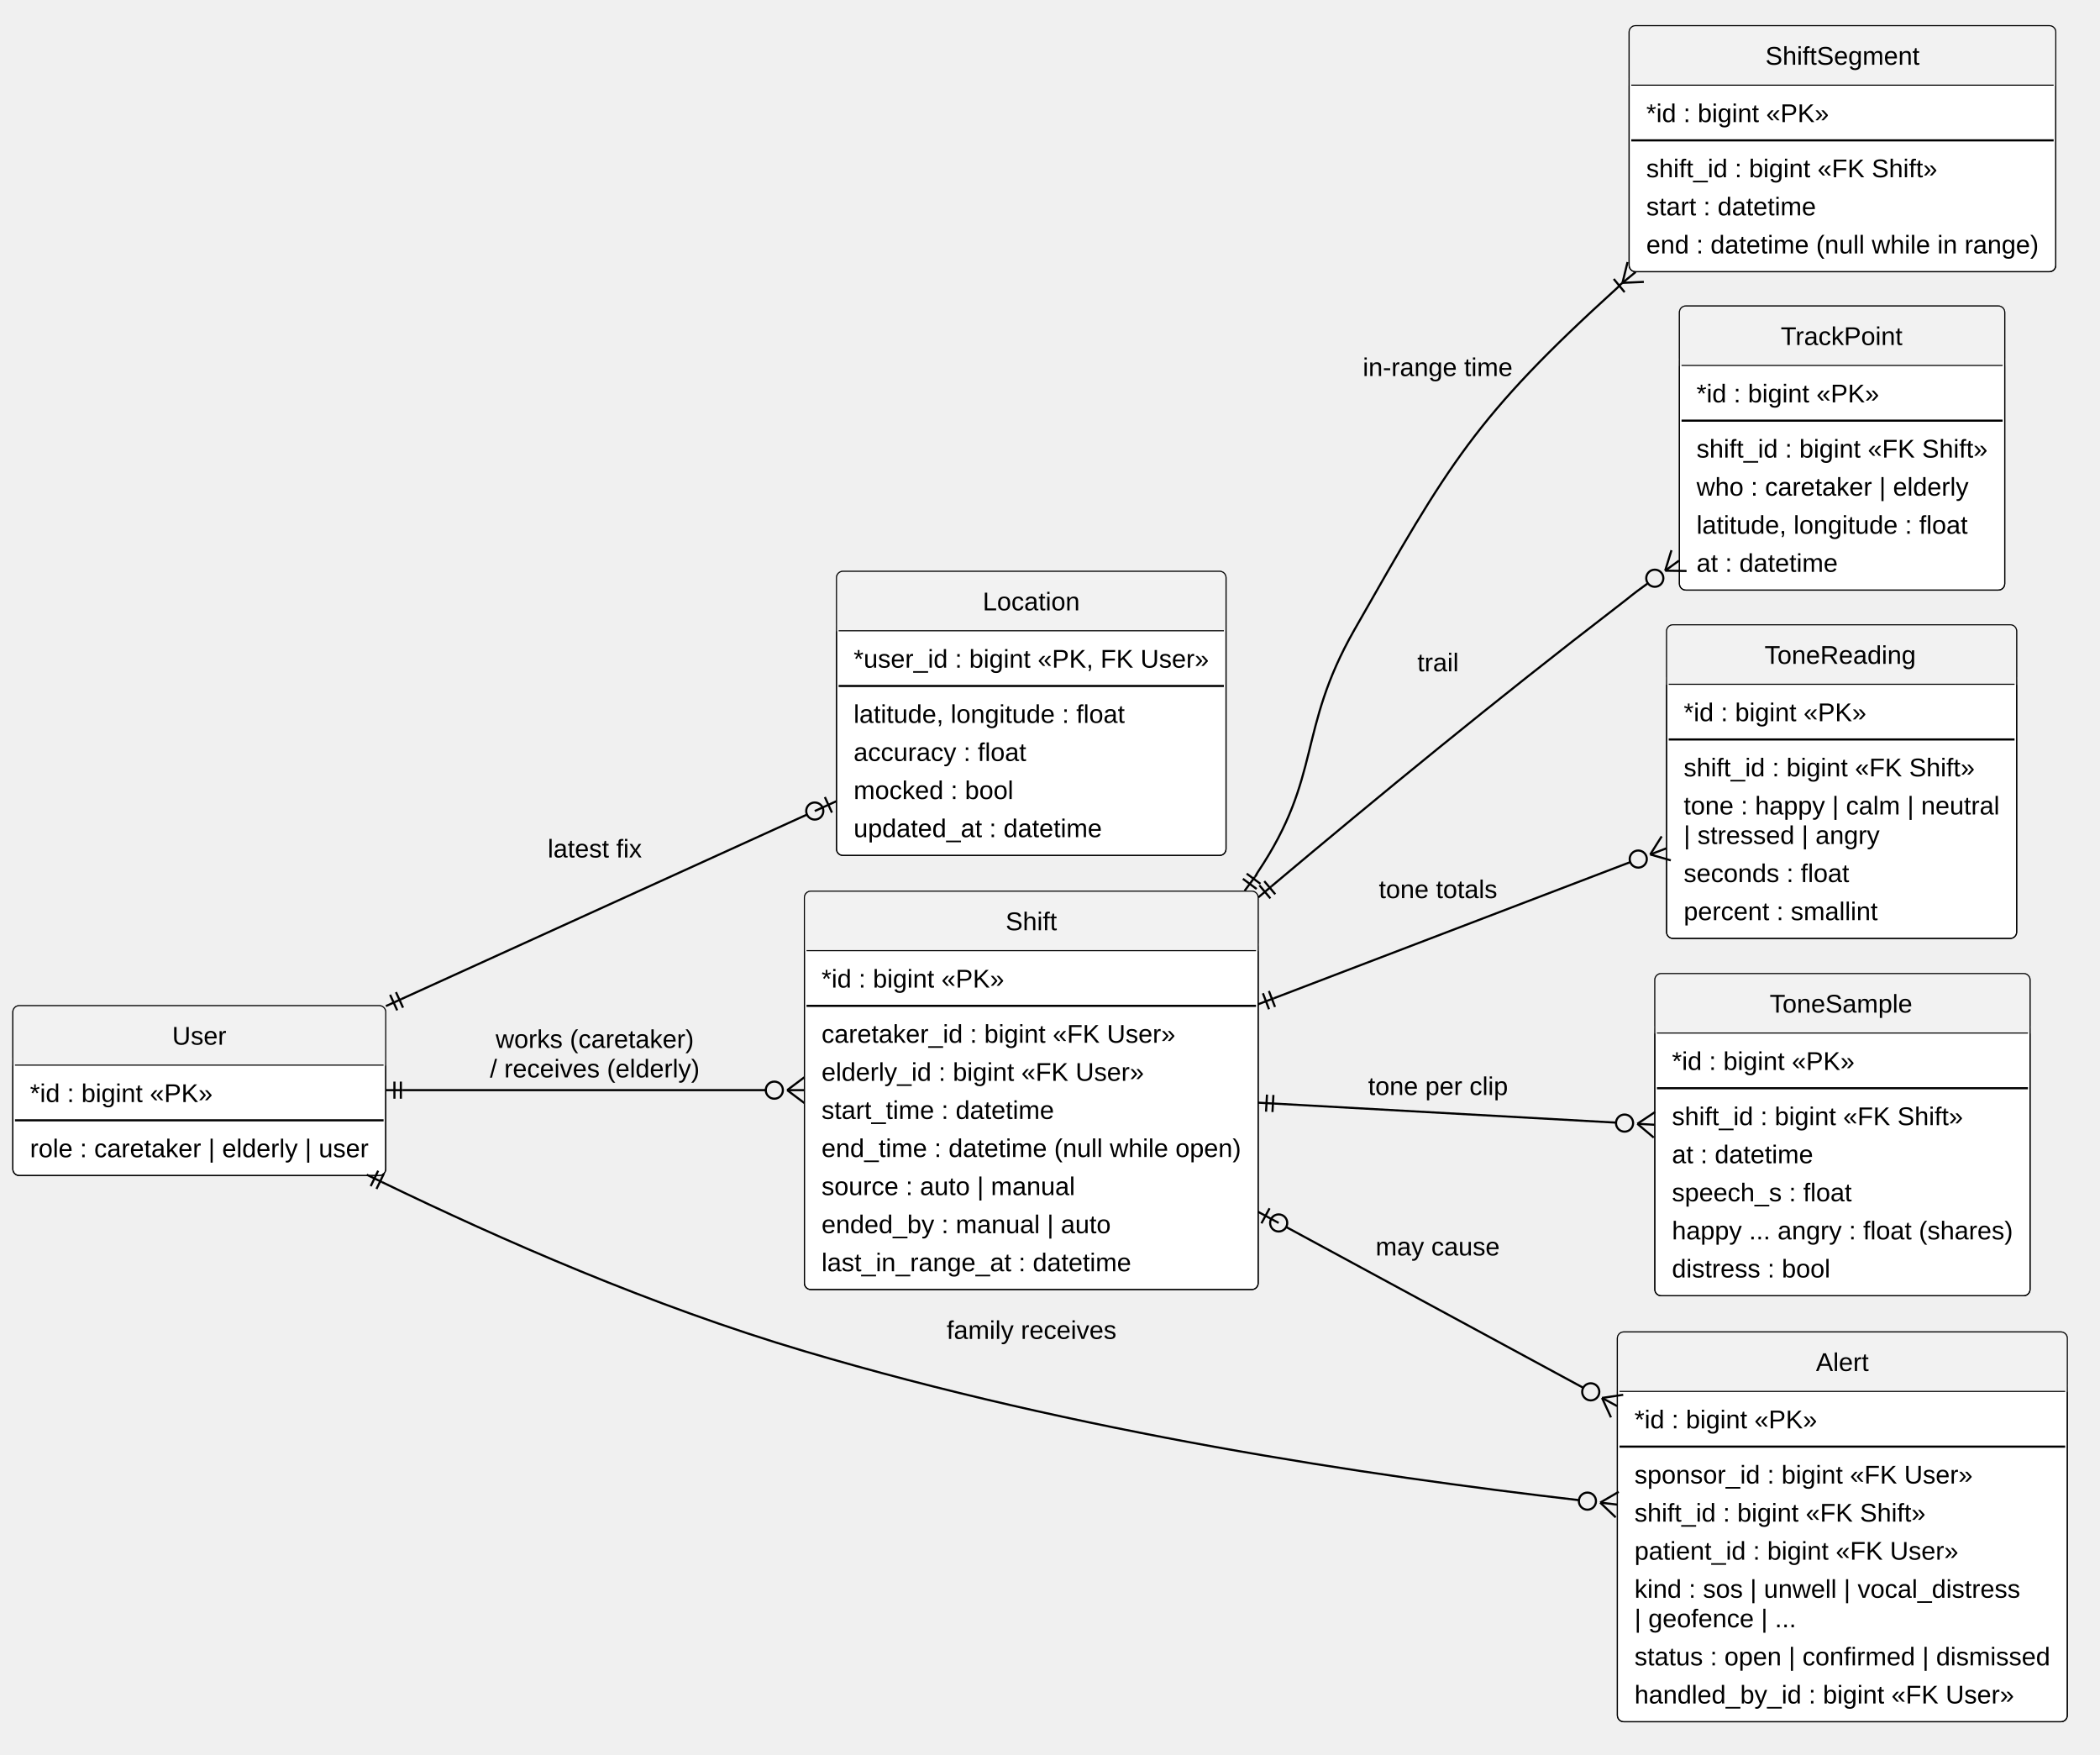
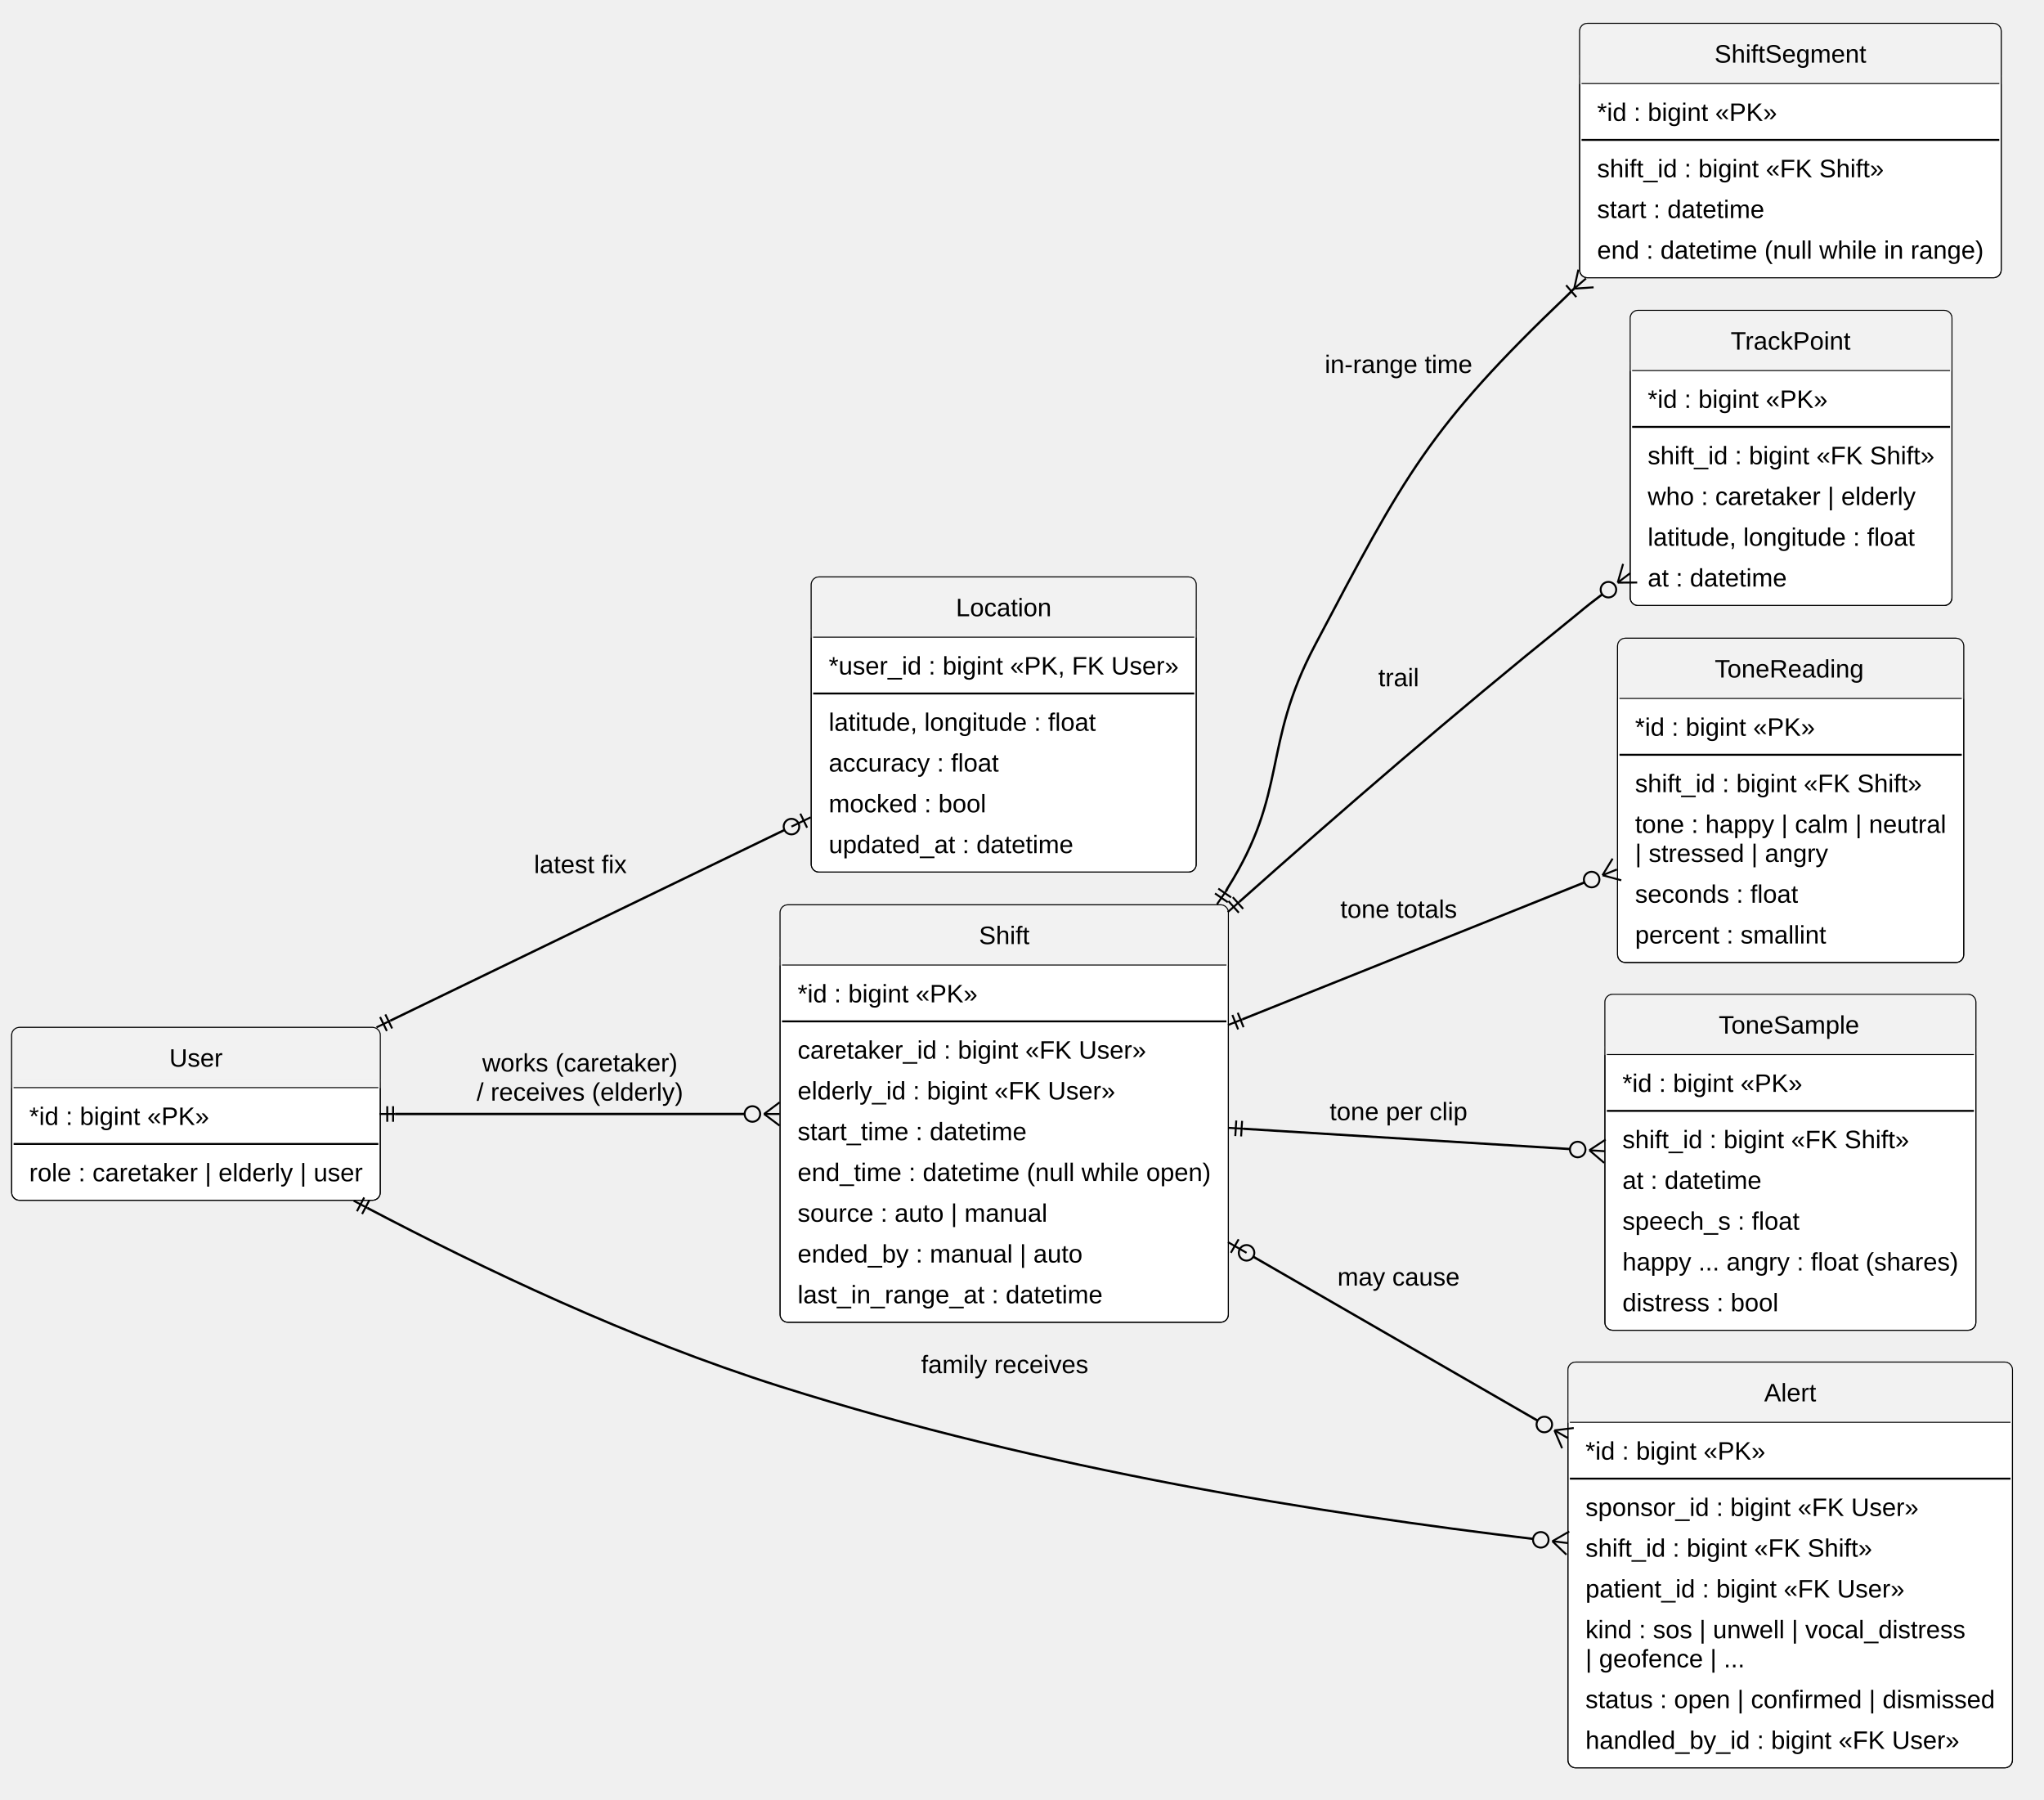
- <svg xmlns="http://www.w3.org/2000/svg" version="1.1" data-diagram-type="CLASS" style="width:2045px;height:1708px;background:#FFFFFF;" width="2045.833px" height="1708.333px" viewBox="0 0 2045 1708" zoomAndPan="magnify" preserveAspectRatio="none" contentStyleType="text/css">
+ <svg xmlns="http://www.w3.org/2000/svg" version="1.1" data-diagram-type="CLASS" style="width:2189px;height:1927px;background:#FFFFFF;" width="2189.583px" height="1927.083px" viewBox="0 0 2189 1927" zoomAndPan="magnify" preserveAspectRatio="none" contentStyleType="text/css">
  <defs />
  <g font-family="sans-serif" lengthAdjust="spacing">
    <g class="entity" data-qualified-name="U" id="ent0001" data-source-line="7">
-       <rect x="12.5" y="979.167" width="363.118" height="165.409" fill="#FFF" style="stroke:#000;stroke-width:1.042;" rx="6.25" ry="6.25" />
-       <rect x="12.5" y="979.167" width="363.118" height="57.914" fill="#F2F2F2" style="stroke:#F2F2F2;stroke-width:1.042;" rx="6.25" ry="6.25" />
-       <rect x="12.5" y="1030.831" width="363.118" height="6.25" fill="#F2F2F2" style="stroke:#F2F2F2;stroke-width:1.042;" />
-       <rect x="12.5" y="979.167" width="363.118" height="165.409" fill="none" style="stroke:#000;stroke-width:1.042;" rx="6.25" ry="6.25" />
-       <text x="167.668" y="1017.2" fill="#000" font-size="25" textLength="52.783" font-family="Arial">User</text>
-       <line x1="14.583" y1="1037.081" x2="373.535" y2="1037.081" style="stroke:#000;stroke-width:1.042;" />
-       <text x="29.167" y="1073.031" fill="#000" font-size="25" textLength="177.893" font-family="Arial">*id : bigint «PK»</text>
-       <line x1="14.583" y1="1090.828" x2="373.535" y2="1090.828" style="stroke:#000;stroke-width:2.083;" />
-       <text x="29.167" y="1126.778" fill="#000" font-size="25" textLength="329.785" font-family="Arial">role : caretaker | elderly | user</text>
+       <rect x="12.5" y="1100" width="394.767" height="185.096" fill="#FFF" style="stroke:#000;stroke-width:1.042;" rx="8.333" ry="8.333" />
+       <rect x="12.5" y="1100" width="394.767" height="64.477" fill="#F2F2F2" style="stroke:#F2F2F2;stroke-width:1.042;" rx="8.333" ry="8.333" />
+       <rect x="12.5" y="1156.143" width="394.767" height="8.333" fill="#F2F2F2" style="stroke:#F2F2F2;stroke-width:1.042;" />
+       <rect x="12.5" y="1100" width="394.767" height="185.096" fill="none" style="stroke:#000;stroke-width:1.042;" rx="8.333" ry="8.333" />
+       <text x="181.293" y="1142.071" fill="#000" font-size="27.083" textLength="57.182" font-family="Arial">User</text>
+       <line x1="14.583" y1="1164.477" x2="405.184" y2="1164.477" style="stroke:#000;stroke-width:1.042;" />
+       <text x="31.25" y="1204.464" fill="#000" font-size="27.083" textLength="192.717" font-family="Arial">*id : bigint «PK»</text>
+       <line x1="14.583" y1="1224.786" x2="405.184" y2="1224.786" style="stroke:#000;stroke-width:2.083;" />
+       <text x="31.25" y="1264.774" fill="#000" font-size="27.083" textLength="357.267" font-family="Arial">role : caretaker | elderly | user</text>
    </g>
    <g class="entity" data-qualified-name="LO" id="ent0002" data-source-line="12">
-       <rect x="814.583" y="556.25" width="379.329" height="276.652" fill="#FFF" style="stroke:#000;stroke-width:1.042;" rx="6.25" ry="6.25" />
-       <rect x="814.583" y="556.25" width="379.329" height="57.914" fill="#F2F2F2" style="stroke:#F2F2F2;stroke-width:1.042;" rx="6.25" ry="6.25" />
-       <rect x="814.583" y="607.914" width="379.329" height="6.25" fill="#F2F2F2" style="stroke:#F2F2F2;stroke-width:1.042;" />
-       <rect x="814.583" y="556.25" width="379.329" height="276.652" fill="none" style="stroke:#000;stroke-width:1.042;" rx="6.25" ry="6.25" />
-       <text x="956.989" y="594.283" fill="#000" font-size="25" textLength="94.519" font-family="Arial">Location</text>
-       <line x1="816.667" y1="614.164" x2="1191.829" y2="614.164" style="stroke:#000;stroke-width:1.042;" />
-       <text x="831.25" y="650.114" fill="#000" font-size="25" textLength="345.996" font-family="Arial">*user_id : bigint «PK, FK User»</text>
-       <line x1="816.667" y1="667.912" x2="1191.829" y2="667.912" style="stroke:#000;stroke-width:2.083;" />
-       <text x="831.25" y="703.861" fill="#000" font-size="25" textLength="264.075" font-family="Arial">latitude, longitude : float</text>
-       <text x="831.25" y="740.942" fill="#000" font-size="25" textLength="168.127" font-family="Arial">accuracy : float</text>
-       <text x="831.25" y="778.023" fill="#000" font-size="25" textLength="155.64" font-family="Arial">mocked : bool</text>
-       <text x="831.25" y="815.104" fill="#000" font-size="25" textLength="241.846" font-family="Arial">updated_at : datetime</text>
+       <rect x="868.75" y="617.708" width="412.329" height="316.026" fill="#FFF" style="stroke:#000;stroke-width:1.042;" rx="8.333" ry="8.333" />
+       <rect x="868.75" y="617.708" width="412.329" height="64.477" fill="#F2F2F2" style="stroke:#F2F2F2;stroke-width:1.042;" rx="8.333" ry="8.333" />
+       <rect x="868.75" y="673.852" width="412.329" height="8.333" fill="#F2F2F2" style="stroke:#F2F2F2;stroke-width:1.042;" />
+       <rect x="868.75" y="617.708" width="412.329" height="316.026" fill="none" style="stroke:#000;stroke-width:1.042;" rx="8.333" ry="8.333" />
+       <text x="1023.717" y="659.779" fill="#000" font-size="27.083" textLength="102.396" font-family="Arial">Location</text>
+       <line x1="870.833" y1="682.185" x2="1278.996" y2="682.185" style="stroke:#000;stroke-width:1.042;" />
+       <text x="887.5" y="722.172" fill="#000" font-size="27.083" textLength="374.829" font-family="Arial">*user_id : bigint «PK, FK User»</text>
+       <line x1="870.833" y1="742.495" x2="1278.996" y2="742.495" style="stroke:#000;stroke-width:2.083;" />
+       <text x="887.5" y="782.482" fill="#000" font-size="27.083" textLength="286.081" font-family="Arial">latitude, longitude : float</text>
+       <text x="887.5" y="826.125" fill="#000" font-size="27.083" textLength="182.138" font-family="Arial">accuracy : float</text>
+       <text x="887.5" y="869.768" fill="#000" font-size="27.083" textLength="168.61" font-family="Arial">mocked : bool</text>
+       <text x="887.5" y="913.411" fill="#000" font-size="27.083" textLength="262" font-family="Arial">updated_at : datetime</text>
    </g>
    <g class="entity" data-qualified-name="S" id="ent0003" data-source-line="20">
-       <rect x="783.333" y="867.708" width="441.89" height="387.895" fill="#FFF" style="stroke:#000;stroke-width:1.042;" rx="6.25" ry="6.25" />
-       <rect x="783.333" y="867.708" width="441.89" height="57.914" fill="#F2F2F2" style="stroke:#F2F2F2;stroke-width:1.042;" rx="6.25" ry="6.25" />
-       <rect x="783.333" y="919.373" width="441.89" height="6.25" fill="#F2F2F2" style="stroke:#F2F2F2;stroke-width:1.042;" />
-       <rect x="783.333" y="867.708" width="441.89" height="387.895" fill="none" style="stroke:#000;stroke-width:1.042;" rx="6.25" ry="6.25" />
-       <text x="979.266" y="905.741" fill="#000" font-size="25" textLength="50.024" font-family="Arial">Shift</text>
-       <line x1="785.417" y1="925.623" x2="1223.14" y2="925.623" style="stroke:#000;stroke-width:1.042;" />
-       <text x="800" y="961.572" fill="#000" font-size="25" textLength="177.893" font-family="Arial">*id : bigint «PK»</text>
-       <line x1="785.417" y1="979.37" x2="1223.14" y2="979.37" style="stroke:#000;stroke-width:2.083;" />
-       <text x="800" y="1015.32" fill="#000" font-size="25" textLength="344.604" font-family="Arial">caretaker_id : bigint «FK User»</text>
-       <text x="800" y="1052.401" fill="#000" font-size="25" textLength="314.038" font-family="Arial">elderly_id : bigint «FK User»</text>
-       <text x="800" y="1089.482" fill="#000" font-size="25" textLength="226.477" font-family="Arial">start_time : datetime</text>
-       <text x="800" y="1126.563" fill="#000" font-size="25" textLength="408.557" font-family="Arial">end_time : datetime (null while open)</text>
-       <text x="800" y="1163.643" fill="#000" font-size="25" textLength="246.912" font-family="Arial">source : auto | manual</text>
-       <text x="800" y="1200.724" fill="#000" font-size="25" textLength="281.702" font-family="Arial">ended_by : manual | auto</text>
-       <text x="800" y="1237.805" fill="#000" font-size="25" textLength="301.587" font-family="Arial">last_in_range_at : datetime</text>
+       <rect x="835.417" y="968.75" width="480.104" height="446.955" fill="#FFF" style="stroke:#000;stroke-width:1.042;" rx="8.333" ry="8.333" />
+       <rect x="835.417" y="968.75" width="480.104" height="64.477" fill="#F2F2F2" style="stroke:#F2F2F2;stroke-width:1.042;" rx="8.333" ry="8.333" />
+       <rect x="835.417" y="1024.893" width="480.104" height="8.333" fill="#F2F2F2" style="stroke:#F2F2F2;stroke-width:1.042;" />
+       <rect x="835.417" y="968.75" width="480.104" height="446.955" fill="none" style="stroke:#000;stroke-width:1.042;" rx="8.333" ry="8.333" />
+       <text x="1048.372" y="1010.821" fill="#000" font-size="27.083" textLength="54.193" font-family="Arial">Shift</text>
+       <line x1="837.5" y1="1033.227" x2="1313.437" y2="1033.227" style="stroke:#000;stroke-width:1.042;" />
+       <text x="854.167" y="1073.214" fill="#000" font-size="27.083" textLength="192.717" font-family="Arial">*id : bigint «PK»</text>
+       <line x1="837.5" y1="1093.536" x2="1313.437" y2="1093.536" style="stroke:#000;stroke-width:2.083;" />
+       <text x="854.167" y="1133.524" fill="#000" font-size="27.083" textLength="373.322" font-family="Arial">caretaker_id : bigint «FK User»</text>
+       <text x="854.167" y="1177.167" fill="#000" font-size="27.083" textLength="340.208" font-family="Arial">elderly_id : bigint «FK User»</text>
+       <text x="854.167" y="1220.81" fill="#000" font-size="27.083" textLength="245.35" font-family="Arial">start_time : datetime</text>
+       <text x="854.167" y="1264.453" fill="#000" font-size="27.083" textLength="442.604" font-family="Arial">end_time : datetime (null while open)</text>
+       <text x="854.167" y="1308.096" fill="#000" font-size="27.083" textLength="267.488" font-family="Arial">source : auto | manual</text>
+       <text x="854.167" y="1351.74" fill="#000" font-size="27.083" textLength="305.177" font-family="Arial">ended_by : manual | auto</text>
+       <text x="854.167" y="1395.383" fill="#000" font-size="27.083" textLength="326.719" font-family="Arial">last_in_range_at : datetime</text>
    </g>
    <g class="entity" data-qualified-name="SS" id="ent0004" data-source-line="31">
-       <rect x="1586.458" y="25" width="415.487" height="239.571" fill="#FFF" style="stroke:#000;stroke-width:1.042;" rx="6.25" ry="6.25" />
-       <rect x="1586.458" y="25" width="415.487" height="57.914" fill="#F2F2F2" style="stroke:#F2F2F2;stroke-width:1.042;" rx="6.25" ry="6.25" />
-       <rect x="1586.458" y="76.664" width="415.487" height="6.25" fill="#F2F2F2" style="stroke:#F2F2F2;stroke-width:1.042;" />
-       <rect x="1586.458" y="25" width="415.487" height="239.571" fill="none" style="stroke:#000;stroke-width:1.042;" rx="6.25" ry="6.25" />
-       <text x="1719.159" y="63.033" fill="#000" font-size="25" textLength="150.085" font-family="Arial">ShiftSegment</text>
-       <line x1="1588.542" y1="82.914" x2="1999.862" y2="82.914" style="stroke:#000;stroke-width:1.042;" />
-       <text x="1603.125" y="118.864" fill="#000" font-size="25" textLength="177.893" font-family="Arial">*id : bigint «PK»</text>
-       <line x1="1588.542" y1="136.662" x2="1999.862" y2="136.662" style="stroke:#000;stroke-width:2.083;" />
-       <text x="1603.125" y="172.611" fill="#000" font-size="25" textLength="283.484" font-family="Arial">shift_id : bigint «FK Shift»</text>
-       <text x="1603.125" y="209.692" fill="#000" font-size="25" textLength="165.344" font-family="Arial">start : datetime</text>
-       <text x="1603.125" y="246.773" fill="#000" font-size="25" textLength="382.153" font-family="Arial">end : datetime (null while in range)</text>
+       <rect x="1691.667" y="25" width="451.499" height="272.383" fill="#FFF" style="stroke:#000;stroke-width:1.042;" rx="8.333" ry="8.333" />
+       <rect x="1691.667" y="25" width="451.499" height="64.477" fill="#F2F2F2" style="stroke:#F2F2F2;stroke-width:1.042;" rx="8.333" ry="8.333" />
+       <rect x="1691.667" y="81.143" width="451.499" height="8.333" fill="#F2F2F2" style="stroke:#F2F2F2;stroke-width:1.042;" />
+       <rect x="1691.667" y="25" width="451.499" height="272.383" fill="none" style="stroke:#000;stroke-width:1.042;" rx="8.333" ry="8.333" />
+       <text x="1836.12" y="67.071" fill="#000" font-size="27.083" textLength="162.593" font-family="Arial">ShiftSegment</text>
+       <line x1="1693.75" y1="89.477" x2="2141.083" y2="89.477" style="stroke:#000;stroke-width:1.042;" />
+       <text x="1710.417" y="129.464" fill="#000" font-size="27.083" textLength="192.717" font-family="Arial">*id : bigint «PK»</text>
+       <line x1="1693.75" y1="149.786" x2="2141.083" y2="149.786" style="stroke:#000;stroke-width:2.083;" />
+       <text x="1710.417" y="189.774" fill="#000" font-size="27.083" textLength="307.108" font-family="Arial">shift_id : bigint «FK Shift»</text>
+       <text x="1710.417" y="233.417" fill="#000" font-size="27.083" textLength="179.123" font-family="Arial">start : datetime</text>
+       <text x="1710.417" y="277.06" fill="#000" font-size="27.083" textLength="413.999" font-family="Arial">end : datetime (null while in range)</text>
    </g>
    <g class="entity" data-qualified-name="TP" id="ent0005" data-source-line="38">
-       <rect x="1635.417" y="297.917" width="316.817" height="276.652" fill="#FFF" style="stroke:#000;stroke-width:1.042;" rx="6.25" ry="6.25" />
-       <rect x="1635.417" y="297.917" width="316.817" height="57.914" fill="#F2F2F2" style="stroke:#F2F2F2;stroke-width:1.042;" rx="6.25" ry="6.25" />
-       <rect x="1635.417" y="349.581" width="316.817" height="6.25" fill="#F2F2F2" style="stroke:#F2F2F2;stroke-width:1.042;" />
-       <rect x="1635.417" y="297.917" width="316.817" height="276.652" fill="none" style="stroke:#000;stroke-width:1.042;" rx="6.25" ry="6.25" />
-       <text x="1734.084" y="335.95" fill="#000" font-size="25" textLength="119.482" font-family="Arial">TrackPoint</text>
-       <line x1="1637.5" y1="355.831" x2="1950.151" y2="355.831" style="stroke:#000;stroke-width:1.042;" />
-       <text x="1652.083" y="391.781" fill="#000" font-size="25" textLength="177.893" font-family="Arial">*id : bigint «PK»</text>
-       <line x1="1637.5" y1="409.578" x2="1950.151" y2="409.578" style="stroke:#000;stroke-width:2.083;" />
-       <text x="1652.083" y="445.528" fill="#000" font-size="25" textLength="283.484" font-family="Arial">shift_id : bigint «FK Shift»</text>
-       <text x="1652.083" y="482.609" fill="#000" font-size="25" textLength="264.941" font-family="Arial">who : caretaker | elderly</text>
-       <text x="1652.083" y="519.69" fill="#000" font-size="25" textLength="264.075" font-family="Arial">latitude, longitude : float</text>
-       <text x="1652.083" y="556.771" fill="#000" font-size="25" textLength="137.573" font-family="Arial">at : datetime</text>
+       <rect x="1745.833" y="332.292" width="344.608" height="316.026" fill="#FFF" style="stroke:#000;stroke-width:1.042;" rx="8.333" ry="8.333" />
+       <rect x="1745.833" y="332.292" width="344.608" height="64.477" fill="#F2F2F2" style="stroke:#F2F2F2;stroke-width:1.042;" rx="8.333" ry="8.333" />
+       <rect x="1745.833" y="388.435" width="344.608" height="8.333" fill="#F2F2F2" style="stroke:#F2F2F2;stroke-width:1.042;" />
+       <rect x="1745.833" y="332.292" width="344.608" height="316.026" fill="none" style="stroke:#000;stroke-width:1.042;" rx="8.333" ry="8.333" />
+       <text x="1853.417" y="374.362" fill="#000" font-size="27.083" textLength="129.439" font-family="Arial">TrackPoint</text>
+       <line x1="1747.917" y1="396.768" x2="2088.358" y2="396.768" style="stroke:#000;stroke-width:1.042;" />
+       <text x="1764.583" y="436.755" fill="#000" font-size="27.083" textLength="192.717" font-family="Arial">*id : bigint «PK»</text>
+       <line x1="1747.917" y1="457.078" x2="2088.358" y2="457.078" style="stroke:#000;stroke-width:2.083;" />
+       <text x="1764.583" y="497.065" fill="#000" font-size="27.083" textLength="307.108" font-family="Arial">shift_id : bigint «FK Shift»</text>
+       <text x="1764.583" y="540.708" fill="#000" font-size="27.083" textLength="287.02" font-family="Arial">who : caretaker | elderly</text>
+       <text x="1764.583" y="584.352" fill="#000" font-size="27.083" textLength="286.081" font-family="Arial">latitude, longitude : float</text>
+       <text x="1764.583" y="627.995" fill="#000" font-size="27.083" textLength="149.038" font-family="Arial">at : datetime</text>
    </g>
    <g class="entity" data-qualified-name="TR" id="ent0006" data-source-line="46">
-       <rect x="1622.917" y="608.333" width="340.938" height="305.4" fill="#FFF" style="stroke:#000;stroke-width:1.042;" rx="6.25" ry="6.25" />
-       <rect x="1622.917" y="608.333" width="340.938" height="57.914" fill="#F2F2F2" style="stroke:#F2F2F2;stroke-width:1.042;" rx="6.25" ry="6.25" />
-       <rect x="1622.917" y="659.998" width="340.938" height="6.25" fill="#F2F2F2" style="stroke:#F2F2F2;stroke-width:1.042;" />
-       <rect x="1622.917" y="608.333" width="340.938" height="305.4" fill="none" style="stroke:#000;stroke-width:1.042;" rx="6.25" ry="6.25" />
-       <text x="1718.331" y="646.366" fill="#000" font-size="25" textLength="150.11" font-family="Arial">ToneReading</text>
-       <line x1="1625" y1="666.248" x2="1961.772" y2="666.248" style="stroke:#000;stroke-width:1.042;" />
-       <text x="1639.583" y="702.197" fill="#000" font-size="25" textLength="177.893" font-family="Arial">*id : bigint «PK»</text>
-       <line x1="1625" y1="719.995" x2="1961.772" y2="719.995" style="stroke:#000;stroke-width:2.083;" />
-       <text x="1639.583" y="755.945" fill="#000" font-size="25" textLength="283.484" font-family="Arial">shift_id : bigint «FK Shift»</text>
-       <text x="1639.583" y="793.026" fill="#000" font-size="25" textLength="307.605" font-family="Arial">tone : happy | calm | neutral</text>
-       <text x="1639.583" y="821.773" fill="#000" font-size="25" textLength="190.845" font-family="Arial">| stressed | angry</text>
-       <text x="1639.583" y="858.854" fill="#000" font-size="25" textLength="161.206" font-family="Arial">seconds : float</text>
-       <text x="1639.583" y="895.935" fill="#000" font-size="25" textLength="188.965" font-family="Arial">percent : smallint</text>
+       <rect x="1732.292" y="683.333" width="370.739" height="347.169" fill="#FFF" style="stroke:#000;stroke-width:1.042;" rx="8.333" ry="8.333" />
+       <rect x="1732.292" y="683.333" width="370.739" height="64.477" fill="#F2F2F2" style="stroke:#F2F2F2;stroke-width:1.042;" rx="8.333" ry="8.333" />
+       <rect x="1732.292" y="739.477" width="370.739" height="8.333" fill="#F2F2F2" style="stroke:#F2F2F2;stroke-width:1.042;" />
+       <rect x="1732.292" y="683.333" width="370.739" height="347.169" fill="none" style="stroke:#000;stroke-width:1.042;" rx="8.333" ry="8.333" />
+       <text x="1836.352" y="725.404" fill="#000" font-size="27.083" textLength="162.619" font-family="Arial">ToneReading</text>
+       <line x1="1734.375" y1="747.81" x2="2100.947" y2="747.81" style="stroke:#000;stroke-width:1.042;" />
+       <text x="1751.042" y="787.797" fill="#000" font-size="27.083" textLength="192.717" font-family="Arial">*id : bigint «PK»</text>
+       <line x1="1734.375" y1="808.12" x2="2100.947" y2="808.12" style="stroke:#000;stroke-width:2.083;" />
+       <text x="1751.042" y="848.107" fill="#000" font-size="27.083" textLength="307.108" font-family="Arial">shift_id : bigint «FK Shift»</text>
+       <text x="1751.042" y="891.75" fill="#000" font-size="27.083" textLength="333.239" font-family="Arial">tone : happy | calm | neutral</text>
+       <text x="1751.042" y="922.893" fill="#000" font-size="27.083" textLength="206.748" font-family="Arial">| stressed | angry</text>
+       <text x="1751.042" y="966.536" fill="#000" font-size="27.083" textLength="174.64" font-family="Arial">seconds : float</text>
+       <text x="1751.042" y="1010.18" fill="#000" font-size="27.083" textLength="204.712" font-family="Arial">percent : smallint</text>
    </g>
    <g class="entity" data-qualified-name="TS" id="ent0007" data-source-line="54">
-       <rect x="1611.458" y="947.917" width="365.438" height="313.733" fill="#FFF" style="stroke:#000;stroke-width:1.042;" rx="6.25" ry="6.25" />
-       <rect x="1611.458" y="947.917" width="365.438" height="57.914" fill="#F2F2F2" style="stroke:#F2F2F2;stroke-width:1.042;" rx="6.25" ry="6.25" />
-       <rect x="1611.458" y="999.581" width="365.438" height="6.25" fill="#F2F2F2" style="stroke:#F2F2F2;stroke-width:1.042;" />
-       <rect x="1611.458" y="947.917" width="365.438" height="313.733" fill="none" style="stroke:#000;stroke-width:1.042;" rx="6.25" ry="6.25" />
-       <text x="1723.303" y="985.95" fill="#000" font-size="25" textLength="141.748" font-family="Arial">ToneSample</text>
-       <line x1="1613.542" y1="1005.831" x2="1974.813" y2="1005.831" style="stroke:#000;stroke-width:1.042;" />
-       <text x="1628.125" y="1041.781" fill="#000" font-size="25" textLength="177.893" font-family="Arial">*id : bigint «PK»</text>
-       <line x1="1613.542" y1="1059.578" x2="1974.813" y2="1059.578" style="stroke:#000;stroke-width:2.083;" />
-       <text x="1628.125" y="1095.528" fill="#000" font-size="25" textLength="283.484" font-family="Arial">shift_id : bigint «FK Shift»</text>
-       <text x="1628.125" y="1132.609" fill="#000" font-size="25" textLength="137.573" font-family="Arial">at : datetime</text>
-       <text x="1628.125" y="1169.69" fill="#000" font-size="25" textLength="175.11" font-family="Arial">speech_s : float</text>
-       <text x="1628.125" y="1206.771" fill="#000" font-size="25" textLength="332.104" font-family="Arial">happy ... angry : float (shares)</text>
-       <text x="1628.125" y="1243.852" fill="#000" font-size="25" textLength="154.236" font-family="Arial">distress : bool</text>
+       <rect x="1718.75" y="1064.583" width="397.28" height="359.669" fill="#FFF" style="stroke:#000;stroke-width:1.042;" rx="8.333" ry="8.333" />
+       <rect x="1718.75" y="1064.583" width="397.28" height="64.477" fill="#F2F2F2" style="stroke:#F2F2F2;stroke-width:1.042;" rx="8.333" ry="8.333" />
+       <rect x="1718.75" y="1120.727" width="397.28" height="8.333" fill="#F2F2F2" style="stroke:#F2F2F2;stroke-width:1.042;" />
+       <rect x="1718.75" y="1064.583" width="397.28" height="359.669" fill="none" style="stroke:#000;stroke-width:1.042;" rx="8.333" ry="8.333" />
+       <text x="1840.61" y="1106.654" fill="#000" font-size="27.083" textLength="153.56" font-family="Arial">ToneSample</text>
+       <line x1="1720.833" y1="1129.06" x2="2113.947" y2="1129.06" style="stroke:#000;stroke-width:1.042;" />
+       <text x="1737.5" y="1169.047" fill="#000" font-size="27.083" textLength="192.717" font-family="Arial">*id : bigint «PK»</text>
+       <line x1="1720.833" y1="1189.37" x2="2113.947" y2="1189.37" style="stroke:#000;stroke-width:2.083;" />
+       <text x="1737.5" y="1229.357" fill="#000" font-size="27.083" textLength="307.108" font-family="Arial">shift_id : bigint «FK Shift»</text>
+       <text x="1737.5" y="1273" fill="#000" font-size="27.083" textLength="149.038" font-family="Arial">at : datetime</text>
+       <text x="1737.5" y="1316.643" fill="#000" font-size="27.083" textLength="189.702" font-family="Arial">speech_s : float</text>
+       <text x="1737.5" y="1360.286" fill="#000" font-size="27.083" textLength="359.78" font-family="Arial">happy ... angry : float (shares)</text>
+       <text x="1737.5" y="1403.93" fill="#000" font-size="27.083" textLength="167.089" font-family="Arial">distress : bool</text>
    </g>
    <g class="entity" data-qualified-name="A" id="ent0008" data-source-line="63">
-       <rect x="1575" y="1296.875" width="438.167" height="379.561" fill="#FFF" style="stroke:#000;stroke-width:1.042;" rx="6.25" ry="6.25" />
-       <rect x="1575" y="1296.875" width="438.167" height="57.914" fill="#F2F2F2" style="stroke:#F2F2F2;stroke-width:1.042;" rx="6.25" ry="6.25" />
-       <rect x="1575" y="1348.539" width="438.167" height="6.25" fill="#F2F2F2" style="stroke:#F2F2F2;stroke-width:1.042;" />
-       <rect x="1575" y="1296.875" width="438.167" height="379.561" fill="none" style="stroke:#000;stroke-width:1.042;" rx="6.25" ry="6.25" />
-       <text x="1768.382" y="1334.908" fill="#000" font-size="25" textLength="51.404" font-family="Arial">Alert</text>
-       <line x1="1577.083" y1="1354.789" x2="2011.084" y2="1354.789" style="stroke:#000;stroke-width:1.042;" />
-       <text x="1591.667" y="1390.739" fill="#000" font-size="25" textLength="177.893" font-family="Arial">*id : bigint «PK»</text>
-       <line x1="1577.083" y1="1408.537" x2="2011.084" y2="1408.537" style="stroke:#000;stroke-width:2.083;" />
-       <text x="1591.667" y="1444.486" fill="#000" font-size="25" textLength="329.333" font-family="Arial">sponsor_id : bigint «FK User»</text>
-       <text x="1591.667" y="1481.567" fill="#000" font-size="25" textLength="283.484" font-family="Arial">shift_id : bigint «FK Shift»</text>
-       <text x="1591.667" y="1518.648" fill="#000" font-size="25" textLength="315.454" font-family="Arial">patient_id : bigint «FK User»</text>
-       <text x="1591.667" y="1555.729" fill="#000" font-size="25" textLength="375.647" font-family="Arial">kind : sos | unwell | vocal_distress</text>
-       <text x="1591.667" y="1584.477" fill="#000" font-size="25" textLength="157.532" font-family="Arial">| geofence | ...</text>
-       <text x="1591.667" y="1621.558" fill="#000" font-size="25" textLength="404.834" font-family="Arial">status : open | confirmed | dismissed</text>
-       <text x="1591.667" y="1658.639" fill="#000" font-size="25" textLength="369.678" font-family="Arial">handled_by_id : bigint «FK User»</text>
+       <rect x="1679.167" y="1458.333" width="476.07" height="434.455" fill="#FFF" style="stroke:#000;stroke-width:1.042;" rx="8.333" ry="8.333" />
+       <rect x="1679.167" y="1458.333" width="476.07" height="64.477" fill="#F2F2F2" style="stroke:#F2F2F2;stroke-width:1.042;" rx="8.333" ry="8.333" />
+       <rect x="1679.167" y="1514.477" width="476.07" height="8.333" fill="#F2F2F2" style="stroke:#F2F2F2;stroke-width:1.042;" />
+       <rect x="1679.167" y="1458.333" width="476.07" height="434.455" fill="none" style="stroke:#000;stroke-width:1.042;" rx="8.333" ry="8.333" />
+       <text x="1889.358" y="1500.404" fill="#000" font-size="27.083" textLength="55.687" font-family="Arial">Alert</text>
+       <line x1="1681.25" y1="1522.81" x2="2153.153" y2="1522.81" style="stroke:#000;stroke-width:1.042;" />
+       <text x="1697.917" y="1562.797" fill="#000" font-size="27.083" textLength="192.717" font-family="Arial">*id : bigint «PK»</text>
+       <line x1="1681.25" y1="1583.12" x2="2153.153" y2="1583.12" style="stroke:#000;stroke-width:2.083;" />
+       <text x="1697.917" y="1623.107" fill="#000" font-size="27.083" textLength="356.778" font-family="Arial">sponsor_id : bigint «FK User»</text>
+       <text x="1697.917" y="1666.75" fill="#000" font-size="27.083" textLength="307.108" font-family="Arial">shift_id : bigint «FK Shift»</text>
+       <text x="1697.917" y="1710.393" fill="#000" font-size="27.083" textLength="341.742" font-family="Arial">patient_id : bigint «FK User»</text>
+       <text x="1697.917" y="1754.036" fill="#000" font-size="27.083" textLength="406.951" font-family="Arial">kind : sos | unwell | vocal_distress</text>
+       <text x="1697.917" y="1785.18" fill="#000" font-size="27.083" textLength="170.659" font-family="Arial">| geofence | ...</text>
+       <text x="1697.917" y="1828.823" fill="#000" font-size="27.083" textLength="438.57" font-family="Arial">status : open | confirmed | dismissed</text>
+       <text x="1697.917" y="1872.466" fill="#000" font-size="27.083" textLength="400.484" font-family="Arial">handled_by_id : bigint «FK User»</text>
    </g>
    <g class="link" data-entity-1="ent0001" data-entity-2="ent0002" id="lnk9" data-link-type="association">
-       <line x1="386.804" y1="983.763" x2="379.904" y2="968.592" style="stroke:#000;stroke-width:2.083;" />
-       <line x1="392.493" y1="981.176" x2="385.593" y2="966.005" style="stroke:#000;stroke-width:2.083;" />
-       <line x1="390.939" y1="972.728" x2="375.768" y2="979.628" style="stroke:#000;stroke-width:2.083;" />
-       <line x1="793.431" y1="789.683" x2="814.291" y2="780.196" style="stroke:#000;stroke-width:2.083;" />
-       <ellipse cx="793.431" cy="789.683" rx="8.333" ry="8.333" fill="none" style="stroke:#000;stroke-width:2.083;" />
-       <line x1="803.256" y1="776.06" x2="810.156" y2="791.231" style="stroke:#000;stroke-width:2.083;" />
-       <path d="M390.939,972.728 C521.352,913.419 653.653,853.251 785.845,793.133" style="stroke:#000;stroke-width:2.083;" fill="none" />
-       <text x="533.333" y="834.908" fill="#000" font-size="25" textLength="91.699" font-family="Arial">latest fix</text>
+       <line x1="414.309" y1="1103.851" x2="407.052" y2="1088.847" style="stroke:#000;stroke-width:2.083;" />
+       <line x1="419.936" y1="1101.13" x2="412.679" y2="1086.126" style="stroke:#000;stroke-width:2.083;" />
+       <line x1="418.183" y1="1092.721" x2="403.179" y2="1099.978" style="stroke:#000;stroke-width:2.083;" />
+       <line x1="847.605" y1="885.019" x2="868.236" y2="875.041" style="stroke:#000;stroke-width:2.083;" />
+       <ellipse cx="847.605" cy="885.019" rx="8.333" ry="8.333" fill="none" style="stroke:#000;stroke-width:2.083;" />
+       <line x1="857.105" y1="871.168" x2="864.362" y2="886.171" style="stroke:#000;stroke-width:2.083;" />
+       <path d="M418.183,1092.721 C556.259,1025.937 699.147,956.825 840.104,888.648" style="stroke:#000;stroke-width:2.5;" fill="none" />
+       <text x="571.875" y="934.779" fill="#000" font-size="27.083" textLength="99.341" font-family="Arial">latest fix</text>
    </g>
    <g class="link" data-entity-1="ent0001" data-entity-2="ent0003" id="lnk10" data-link-type="crowfoot">
-       <line x1="384.101" y1="1069.792" x2="384.101" y2="1053.125" style="stroke:#000;stroke-width:2.083;" />
-       <line x1="390.351" y1="1069.792" x2="390.351" y2="1053.125" style="stroke:#000;stroke-width:2.083;" />
-       <line x1="392.435" y1="1061.458" x2="375.768" y2="1061.458" style="stroke:#000;stroke-width:2.083;" />
-       <line x1="766.554" y1="1061.458" x2="783.22" y2="1048.958" style="stroke:#000;stroke-width:2.083;" />
-       <line x1="766.554" y1="1061.458" x2="783.22" y2="1073.958" style="stroke:#000;stroke-width:2.083;" />
-       <line x1="766.554" y1="1061.458" x2="783.22" y2="1061.458" style="stroke:#000;stroke-width:2.083;" />
-       <ellipse cx="754.054" cy="1061.458" rx="8.333" ry="8.333" fill="none" style="stroke:#000;stroke-width:2.083;" />
-       <path d="M392.435,1061.458 C512.869,1061.458 617.945,1061.458 745.72,1061.458" style="stroke:#000;stroke-width:2.083;" fill="none" />
-       <text x="482.65" y="1020.325" fill="#000" font-size="25" textLength="193.091" font-family="Arial">works (caretaker)</text>
-       <text x="477.083" y="1049.072" fill="#000" font-size="25" textLength="204.224" font-family="Arial">/ receives (elderly)</text>
+       <line x1="414.732" y1="1201.042" x2="414.732" y2="1184.375" style="stroke:#000;stroke-width:2.083;" />
+       <line x1="420.982" y1="1201.042" x2="420.982" y2="1184.375" style="stroke:#000;stroke-width:2.083;" />
+       <line x1="423.065" y1="1192.708" x2="406.398" y2="1192.708" style="stroke:#000;stroke-width:2.083;" />
+       <line x1="818.287" y1="1192.708" x2="834.954" y2="1180.208" style="stroke:#000;stroke-width:2.083;" />
+       <line x1="818.287" y1="1192.708" x2="834.954" y2="1205.208" style="stroke:#000;stroke-width:2.083;" />
+       <line x1="818.287" y1="1192.708" x2="834.954" y2="1192.708" style="stroke:#000;stroke-width:2.083;" />
+       <ellipse cx="805.787" cy="1192.708" rx="8.333" ry="8.333" fill="none" style="stroke:#000;stroke-width:2.083;" />
+       <path d="M423.065,1192.708 C550.126,1192.708 662.589,1192.708 797.454,1192.708" style="stroke:#000;stroke-width:2.5;" fill="none" />
+       <text x="516.447" y="1147.279" fill="#000" font-size="27.083" textLength="209.182" font-family="Arial">works (caretaker)</text>
+       <text x="510.417" y="1178.422" fill="#000" font-size="27.083" textLength="221.242" font-family="Arial">/ receives (elderly)</text>
    </g>
    <g class="link" data-entity-1="ent0003" data-entity-2="ent0004" id="lnk11" data-link-type="crowfoot">
-       <line x1="1223.718" y1="865.573" x2="1210.322" y2="855.658" style="stroke:#000;stroke-width:2.083;" />
-       <line x1="1227.436" y1="860.55" x2="1214.04" y2="850.634" style="stroke:#000;stroke-width:2.083;" />
-       <line x1="1221.977" y1="853.917" x2="1212.062" y2="867.314" style="stroke:#000;stroke-width:2.083;" />
-       <line x1="1579.984" y1="275.386" x2="1584.936" y2="255.15" style="stroke:#000;stroke-width:2.083;" />
-       <line x1="1579.984" y1="275.386" x2="1600.797" y2="274.474" style="stroke:#000;stroke-width:2.083;" />
-       <line x1="1579.984" y1="275.386" x2="1592.866" y2="264.812" style="stroke:#000;stroke-width:2.083;" />
-       <line x1="1571.476" y1="271.589" x2="1582.05" y2="284.471" style="stroke:#000;stroke-width:2.083;" />
-       <path d="M1221.977,853.917 C1226.47,847.847 1220.879,855.12 1225,848.958 C1287.605,755.342 1263.066,711.433 1318.75,613.542 C1411.143,451.116 1436.629,405.795 1575,280.208 C1580.748,274.991 1573.84,280.429 1579.984,275.386" style="stroke:#000;stroke-width:2.083;" fill="none" />
-       <text x="1327.083" y="366.158" fill="#000" font-size="25" textLength="145.898" font-family="Arial">in-range time</text>
+       <line x1="1314.924" y1="965.983" x2="1301.186" y2="956.547" style="stroke:#000;stroke-width:2.083;" />
+       <line x1="1318.463" y1="960.831" x2="1304.724" y2="951.395" style="stroke:#000;stroke-width:2.083;" />
+       <line x1="1312.773" y1="954.396" x2="1303.337" y2="968.134" style="stroke:#000;stroke-width:2.083;" />
+       <line x1="1685.858" y1="309.021" x2="1690.342" y2="288.676" style="stroke:#000;stroke-width:2.083;" />
+       <line x1="1685.858" y1="309.021" x2="1706.644" y2="307.63" style="stroke:#000;stroke-width:2.083;" />
+       <line x1="1685.858" y1="309.021" x2="1698.493" y2="298.153" style="stroke:#000;stroke-width:2.083;" />
+       <line x1="1677.265" y1="305.421" x2="1688.133" y2="318.056" style="stroke:#000;stroke-width:2.083;" />
+       <path d="M1312.773,954.396 C1316.663,948.731 1310.983,956.769 1314.583,951.042 C1380.043,846.893 1350.927,799.421 1408.333,690.625 C1504.275,508.796 1530.367,457.489 1679.167,315.625 C1685.374,309.707 1679.202,314.746 1685.858,309.021" style="stroke:#000;stroke-width:2.5;" fill="none" />
+       <text x="1418.75" y="399.362" fill="#000" font-size="27.083" textLength="158.057" font-family="Arial">in-range time</text>
    </g>
    <g class="link" data-entity-1="ent0003" data-entity-2="ent0005" id="lnk12" data-link-type="crowfoot">
-       <line x1="1237.11" y1="874.743" x2="1226.383" y2="861.988" style="stroke:#000;stroke-width:2.083;" />
-       <line x1="1241.893" y1="870.72" x2="1231.166" y2="857.965" style="stroke:#000;stroke-width:2.083;" />
-       <line x1="1238.124" y1="863.002" x2="1225.369" y2="873.729" style="stroke:#000;stroke-width:2.083;" />
-       <line x1="1621.563" y1="555.654" x2="1627.683" y2="535.739" style="stroke:#000;stroke-width:2.083;" />
-       <line x1="1621.563" y1="555.654" x2="1642.395" y2="555.952" style="stroke:#000;stroke-width:2.083;" />
-       <line x1="1621.563" y1="555.654" x2="1635.039" y2="545.846" style="stroke:#000;stroke-width:2.083;" />
-       <ellipse cx="1611.457" cy="563.01" rx="8.333" ry="8.333" fill="none" style="stroke:#000;stroke-width:2.083;" />
-       <path d="M1238.124,863.002 C1342.547,775.183 1457.328,681.004 1575,590.625 C1594.222,575.861 1584.353,582.737 1604.719,567.914" style="stroke:#000;stroke-width:2.083;" fill="none" />
-       <text x="1380.208" y="653.658" fill="#000" font-size="25" textLength="40.283" font-family="Arial">trail</text>
+       <line x1="1326.682" y1="977.208" x2="1315.602" y2="964.757" style="stroke:#000;stroke-width:2.083;" />
+       <line x1="1331.351" y1="973.053" x2="1320.271" y2="960.602" style="stroke:#000;stroke-width:2.083;" />
+       <line x1="1327.367" y1="965.442" x2="1314.917" y2="976.522" style="stroke:#000;stroke-width:2.083;" />
+       <line x1="1732.493" y1="623.786" x2="1738.221" y2="603.756" style="stroke:#000;stroke-width:2.083;" />
+       <line x1="1732.493" y1="623.786" x2="1753.326" y2="623.676" style="stroke:#000;stroke-width:2.083;" />
+       <line x1="1732.493" y1="623.786" x2="1745.774" y2="613.716" style="stroke:#000;stroke-width:2.083;" />
+       <ellipse cx="1722.533" cy="631.339" rx="8.333" ry="8.333" fill="none" style="stroke:#000;stroke-width:2.083;" />
+       <path d="M1327.367,965.442 C1436.563,868.272 1556.372,764.539 1679.167,665.625 C1700.445,648.485 1693.276,653.523 1715.893,636.374" style="stroke:#000;stroke-width:2.5;" fill="none" />
+       <text x="1476.042" y="734.779" fill="#000" font-size="27.083" textLength="43.64" font-family="Arial">trail</text>
    </g>
    <g class="link" data-entity-1="ent0003" data-entity-2="ent0006" id="lnk13" data-link-type="crowfoot">
-       <line x1="1235.791" y1="982.703" x2="1229.844" y2="967.133" style="stroke:#000;stroke-width:2.083;" />
-       <line x1="1241.629" y1="980.473" x2="1235.682" y2="964.903" style="stroke:#000;stroke-width:2.083;" />
-       <line x1="1240.602" y1="971.945" x2="1225.032" y2="977.892" style="stroke:#000;stroke-width:2.083;" />
-       <line x1="1607.025" y1="831.985" x2="1618.134" y2="814.36" style="stroke:#000;stroke-width:2.083;" />
-       <line x1="1607.025" y1="831.985" x2="1627.055" y2="837.715" style="stroke:#000;stroke-width:2.083;" />
-       <line x1="1607.025" y1="831.985" x2="1622.595" y2="826.038" style="stroke:#000;stroke-width:2.083;" />
-       <ellipse cx="1595.348" cy="836.445" rx="8.333" ry="8.333" fill="none" style="stroke:#000;stroke-width:2.083;" />
-       <path d="M1240.602,971.945 C1366.333,923.92 1471.271,883.838 1587.563,839.418" style="stroke:#000;stroke-width:2.083;" fill="none" />
-       <text x="1342.708" y="874.491" fill="#000" font-size="25" textLength="115.356" font-family="Arial">tone totals</text>
+       <line x1="1325.965" y1="1102.131" x2="1319.775" y2="1086.656" style="stroke:#000;stroke-width:2.083;" />
+       <line x1="1331.768" y1="1099.81" x2="1325.578" y2="1084.335" style="stroke:#000;stroke-width:2.083;" />
+       <line x1="1330.607" y1="1091.299" x2="1315.133" y2="1097.489" style="stroke:#000;stroke-width:2.083;" />
+       <line x1="1716.177" y1="937.071" x2="1727.01" y2="919.275" style="stroke:#000;stroke-width:2.083;" />
+       <line x1="1716.177" y1="937.071" x2="1736.294" y2="942.487" style="stroke:#000;stroke-width:2.083;" />
+       <line x1="1716.177" y1="937.071" x2="1731.652" y2="930.881" style="stroke:#000;stroke-width:2.083;" />
+       <ellipse cx="1704.572" cy="941.713" rx="8.333" ry="8.333" fill="none" style="stroke:#000;stroke-width:2.083;" />
+       <path d="M1330.607,1091.299 C1462.794,1038.424 1574.446,993.763 1696.834,944.808" style="stroke:#000;stroke-width:2.5;" fill="none" />
+       <text x="1435.417" y="982.696" fill="#000" font-size="27.083" textLength="124.969" font-family="Arial">tone totals</text>
    </g>
    <g class="link" data-entity-1="ent0003" data-entity-2="ent0007" id="lnk14" data-link-type="crowfoot">
-       <line x1="1232.889" y1="1082.429" x2="1233.816" y2="1065.788" style="stroke:#000;stroke-width:2.083;" />
-       <line x1="1239.13" y1="1082.777" x2="1240.057" y2="1066.136" style="stroke:#000;stroke-width:2.083;" />
-       <line x1="1241.673" y1="1074.572" x2="1225.032" y2="1073.645" style="stroke:#000;stroke-width:2.083;" />
-       <line x1="1594.497" y1="1094.225" x2="1611.833" y2="1082.672" style="stroke:#000;stroke-width:2.083;" />
-       <line x1="1594.497" y1="1094.225" x2="1610.442" y2="1107.633" style="stroke:#000;stroke-width:2.083;" />
-       <line x1="1594.497" y1="1094.225" x2="1611.137" y2="1095.152" style="stroke:#000;stroke-width:2.083;" />
-       <ellipse cx="1582.016" cy="1093.53" rx="8.333" ry="8.333" fill="none" style="stroke:#000;stroke-width:2.083;" />
-       <path d="M1241.673,1074.572 C1363.319,1081.348 1458.785,1086.666 1573.695,1093.067" style="stroke:#000;stroke-width:2.083;" fill="none" />
-       <text x="1332.292" y="1066.158" fill="#000" font-size="25" textLength="136.194" font-family="Arial">tone per clip</text>
+       <line x1="1322.933" y1="1216.328" x2="1323.967" y2="1199.693" style="stroke:#000;stroke-width:2.083;" />
+       <line x1="1329.171" y1="1216.715" x2="1330.205" y2="1200.081" style="stroke:#000;stroke-width:2.083;" />
+       <line x1="1331.767" y1="1208.527" x2="1315.133" y2="1207.494" style="stroke:#000;stroke-width:2.083;" />
+       <line x1="1702.1" y1="1231.529" x2="1719.509" y2="1220.086" style="stroke:#000;stroke-width:2.083;" />
+       <line x1="1702.1" y1="1231.529" x2="1717.96" y2="1245.038" style="stroke:#000;stroke-width:2.083;" />
+       <line x1="1702.1" y1="1231.529" x2="1718.735" y2="1232.562" style="stroke:#000;stroke-width:2.083;" />
+       <ellipse cx="1689.624" cy="1230.754" rx="8.333" ry="8.333" fill="none" style="stroke:#000;stroke-width:2.083;" />
+       <path d="M1331.767,1208.527 C1459.354,1216.452 1560.601,1222.741 1681.307,1230.238" style="stroke:#000;stroke-width:2.5;" fill="none" />
+       <text x="1423.958" y="1199.362" fill="#000" font-size="27.083" textLength="147.543" font-family="Arial">tone per clip</text>
    </g>
    <g class="link" data-entity-1="ent0001" data-entity-2="ent0008" id="lnk15" data-link-type="crowfoot">
-       <line x1="361.007" y1="1154.926" x2="368.26" y2="1139.92" style="stroke:#000;stroke-width:2.083;" />
-       <line x1="366.634" y1="1157.646" x2="373.887" y2="1142.64" style="stroke:#000;stroke-width:2.083;" />
-       <line x1="372.137" y1="1151.049" x2="357.131" y2="1143.796" style="stroke:#000;stroke-width:2.083;" />
-       <line x1="1558.276" y1="1463.066" x2="1576.274" y2="1452.574" style="stroke:#000;stroke-width:2.083;" />
-       <line x1="1558.276" y1="1463.066" x2="1573.388" y2="1477.406" style="stroke:#000;stroke-width:2.083;" />
-       <line x1="1558.276" y1="1463.066" x2="1574.831" y2="1464.99" style="stroke:#000;stroke-width:2.083;" />
-       <ellipse cx="1545.859" cy="1461.623" rx="8.333" ry="8.333" fill="none" style="stroke:#000;stroke-width:2.083;" />
-       <path d="M372.137,1151.049 C488.022,1207.062 634.425,1271.502 783.333,1315.625 C1050.179,1394.694 1331.035,1436.653 1537.582,1460.66" style="stroke:#000;stroke-width:2.083;" fill="none" />
-       <text x="921.875" y="1303.658" fill="#000" font-size="25" textLength="165.32" font-family="Arial">family receives</text>
+       <line x1="382.259" y1="1296.863" x2="390.01" y2="1282.108" style="stroke:#000;stroke-width:2.083;" />
+       <line x1="387.792" y1="1299.769" x2="395.543" y2="1285.015" style="stroke:#000;stroke-width:2.083;" />
+       <line x1="393.511" y1="1293.361" x2="378.757" y2="1285.61" style="stroke:#000;stroke-width:2.083;" />
+       <line x1="1662.512" y1="1650.131" x2="1680.55" y2="1639.708" style="stroke:#000;stroke-width:2.083;" />
+       <line x1="1662.512" y1="1650.131" x2="1677.569" y2="1664.529" style="stroke:#000;stroke-width:2.083;" />
+       <line x1="1662.512" y1="1650.131" x2="1679.06" y2="1652.118" style="stroke:#000;stroke-width:2.083;" />
+       <ellipse cx="1650.101" cy="1648.641" rx="8.333" ry="8.333" fill="none" style="stroke:#000;stroke-width:2.083;" />
+       <path d="M393.511,1293.361 C516.465,1357.95 674.668,1433.514 835.417,1484.375 C1118.474,1573.935 1420.079,1621.02 1641.827,1647.647" style="stroke:#000;stroke-width:2.5;" fill="none" />
+       <text x="986.458" y="1470.196" fill="#000" font-size="27.083" textLength="179.096" font-family="Arial">family receives</text>
    </g>
    <g class="link" data-entity-1="ent0003" data-entity-2="ent0008" id="lnk16" data-link-type="crowfoot">
-       <line x1="1245.187" y1="1190.751" x2="1225.032" y2="1179.845" style="stroke:#000;stroke-width:2.083;" />
-       <ellipse cx="1245.187" cy="1190.751" rx="8.333" ry="8.333" fill="none" style="stroke:#000;stroke-width:2.083;" />
-       <line x1="1228.396" y1="1191.14" x2="1236.327" y2="1176.481" style="stroke:#000;stroke-width:2.083;" />
-       <line x1="1560.079" y1="1361.143" x2="1580.686" y2="1358.081" style="stroke:#000;stroke-width:2.083;" />
-       <line x1="1560.079" y1="1361.143" x2="1568.788" y2="1380.068" style="stroke:#000;stroke-width:2.083;" />
-       <line x1="1560.079" y1="1361.143" x2="1574.737" y2="1369.075" style="stroke:#000;stroke-width:2.083;" />
-       <ellipse cx="1549.085" cy="1355.194" rx="8.333" ry="8.333" fill="none" style="stroke:#000;stroke-width:2.083;" />
-       <path d="M1252.517,1194.717 C1361.68,1253.787 1432.848,1292.297 1541.756,1351.228" style="stroke:#000;stroke-width:2.083;" fill="none" />
-       <text x="1339.583" y="1222.408" fill="#000" font-size="25" textLength="120.886" font-family="Arial">may cause</text>
+       <line x1="1334.987" y1="1341.364" x2="1315.133" y2="1329.919" style="stroke:#000;stroke-width:2.083;" />
+       <ellipse cx="1334.987" cy="1341.364" rx="8.333" ry="8.333" fill="none" style="stroke:#000;stroke-width:2.083;" />
+       <line x1="1318.191" y1="1341.301" x2="1326.514" y2="1326.861" style="stroke:#000;stroke-width:2.083;" />
+       <line x1="1664.718" y1="1531.42" x2="1685.4" y2="1528.913" style="stroke:#000;stroke-width:2.083;" />
+       <line x1="1664.718" y1="1531.42" x2="1672.916" y2="1550.572" style="stroke:#000;stroke-width:2.083;" />
+       <line x1="1664.718" y1="1531.42" x2="1679.158" y2="1539.743" style="stroke:#000;stroke-width:2.083;" />
+       <ellipse cx="1653.889" cy="1525.177" rx="8.333" ry="8.333" fill="none" style="stroke:#000;stroke-width:2.083;" />
+       <path d="M1342.207,1345.525 C1456.236,1411.251 1532.846,1455.409 1646.669,1521.016" style="stroke:#000;stroke-width:2.5;" fill="none" />
+       <text x="1432.292" y="1376.446" fill="#000" font-size="27.083" textLength="130.96" font-family="Arial">may cause</text>
    </g>
  </g>
</svg>
